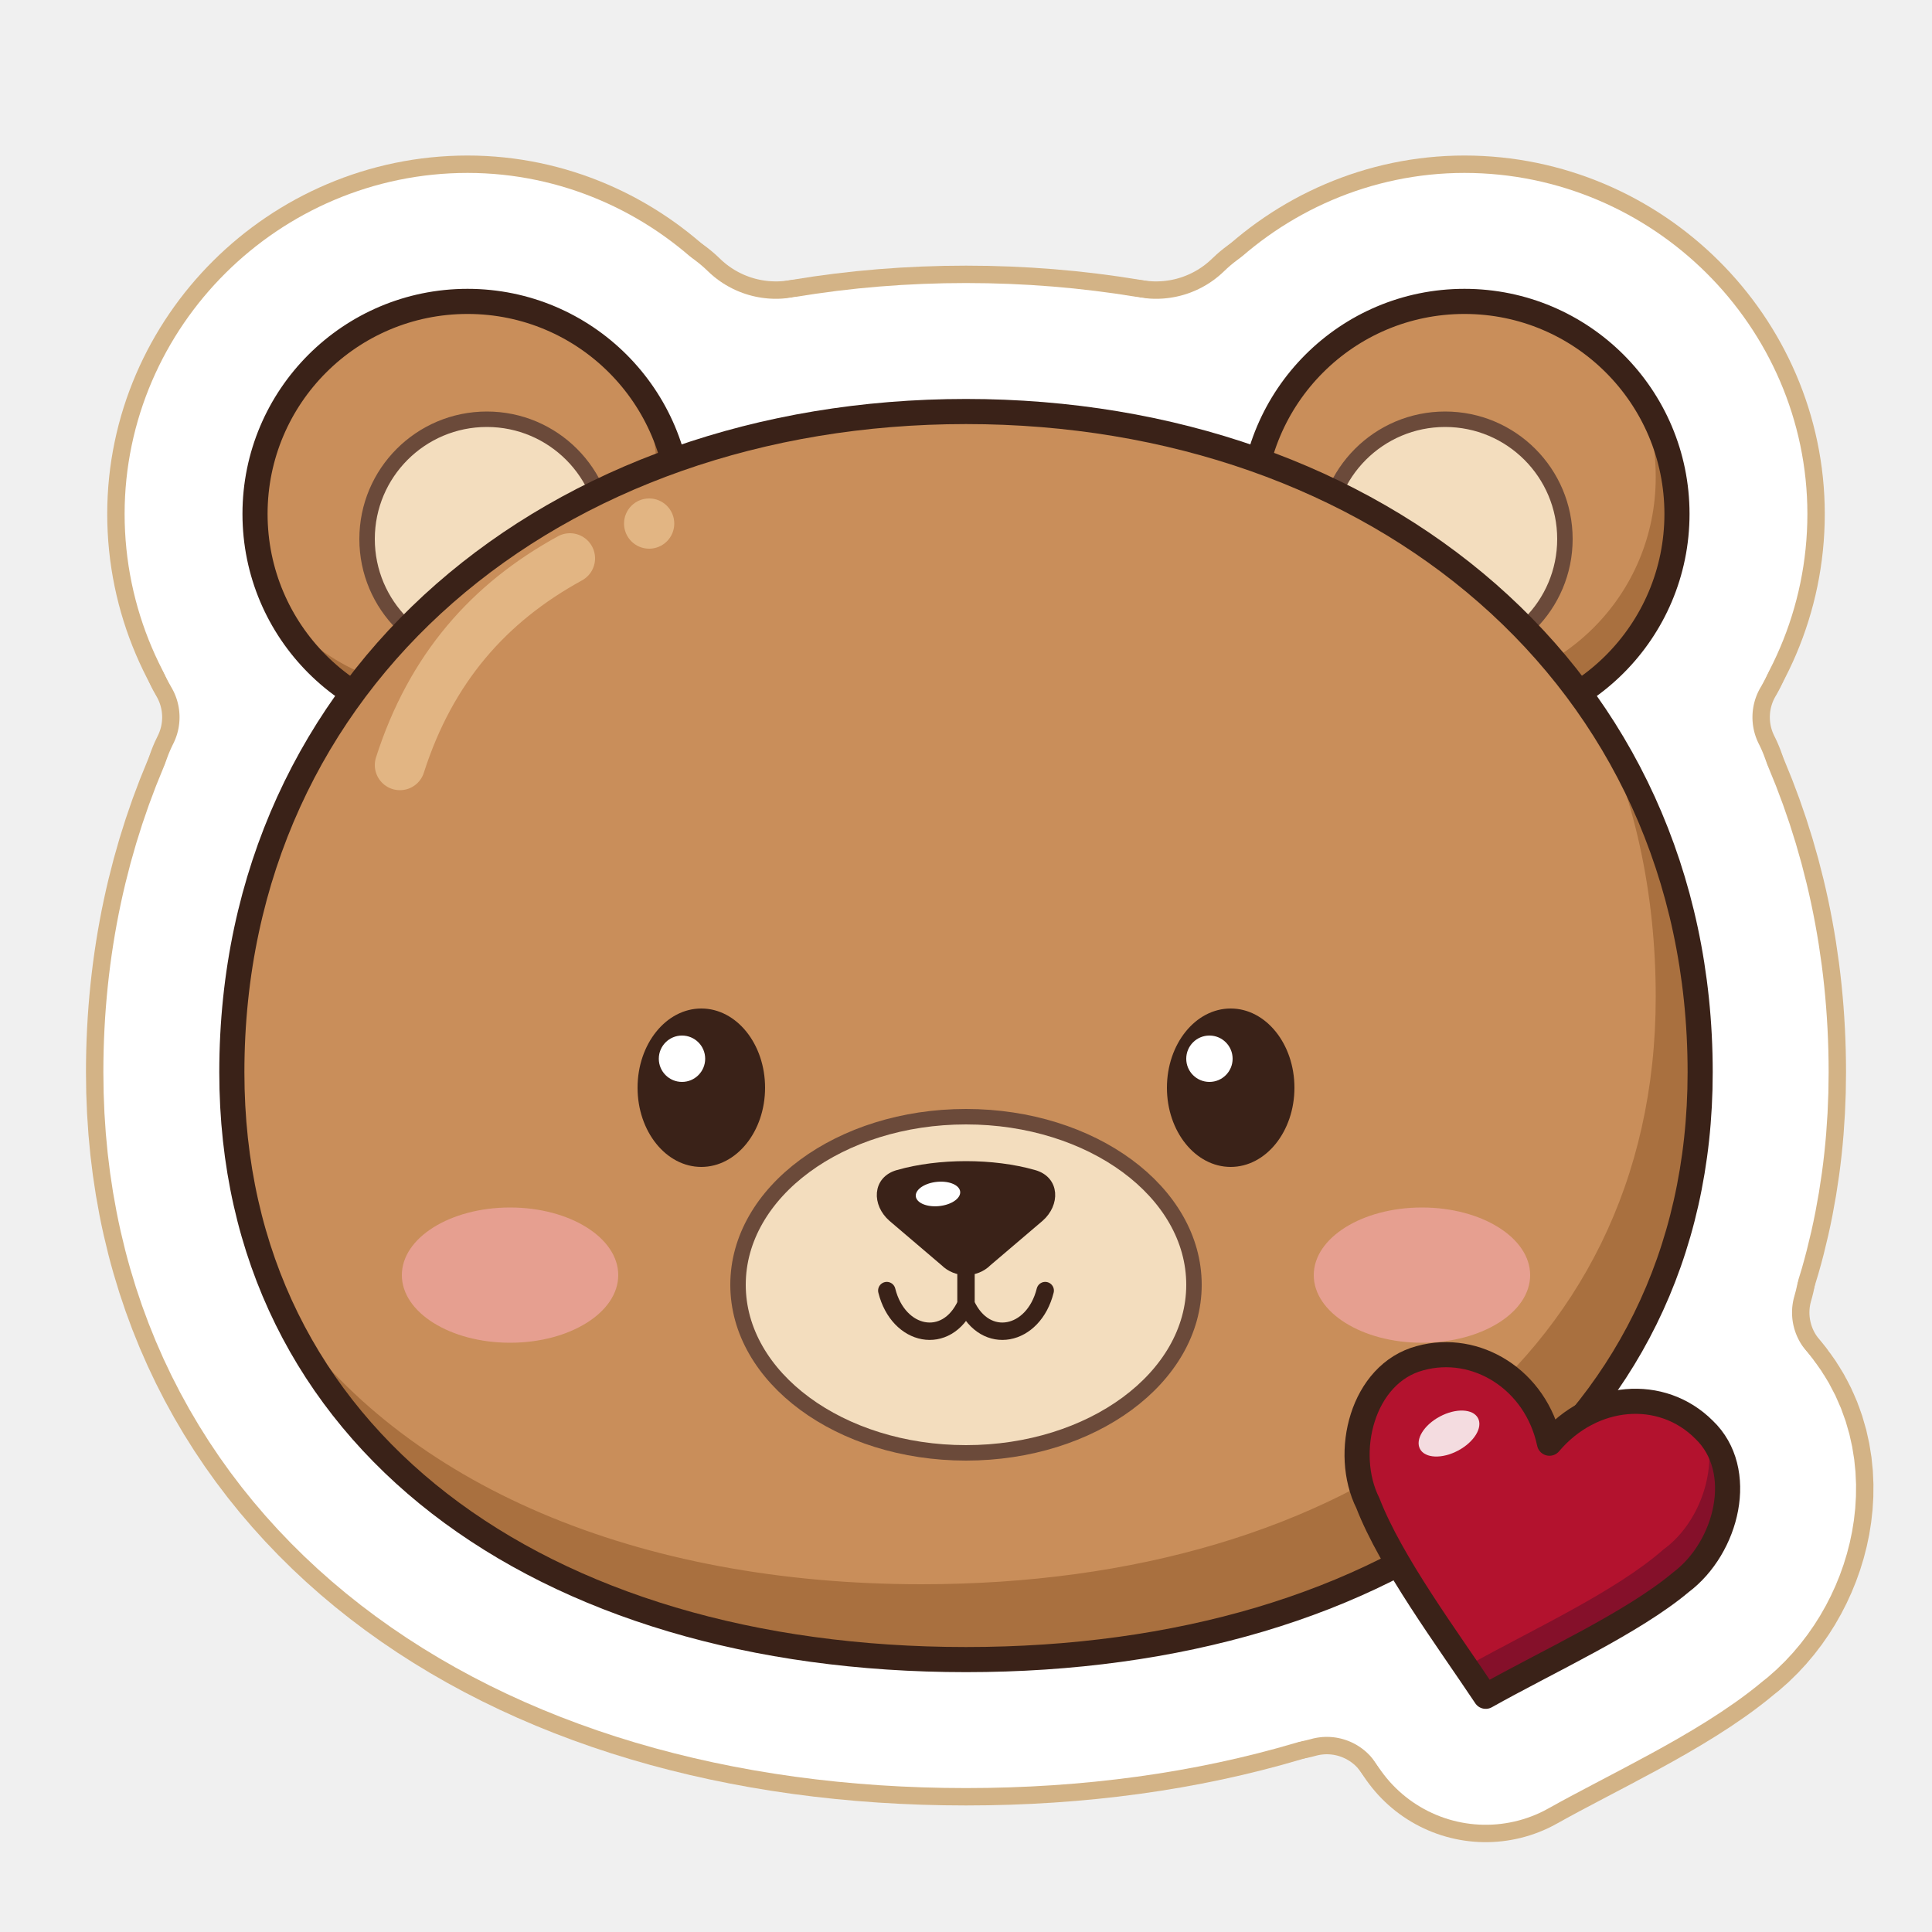
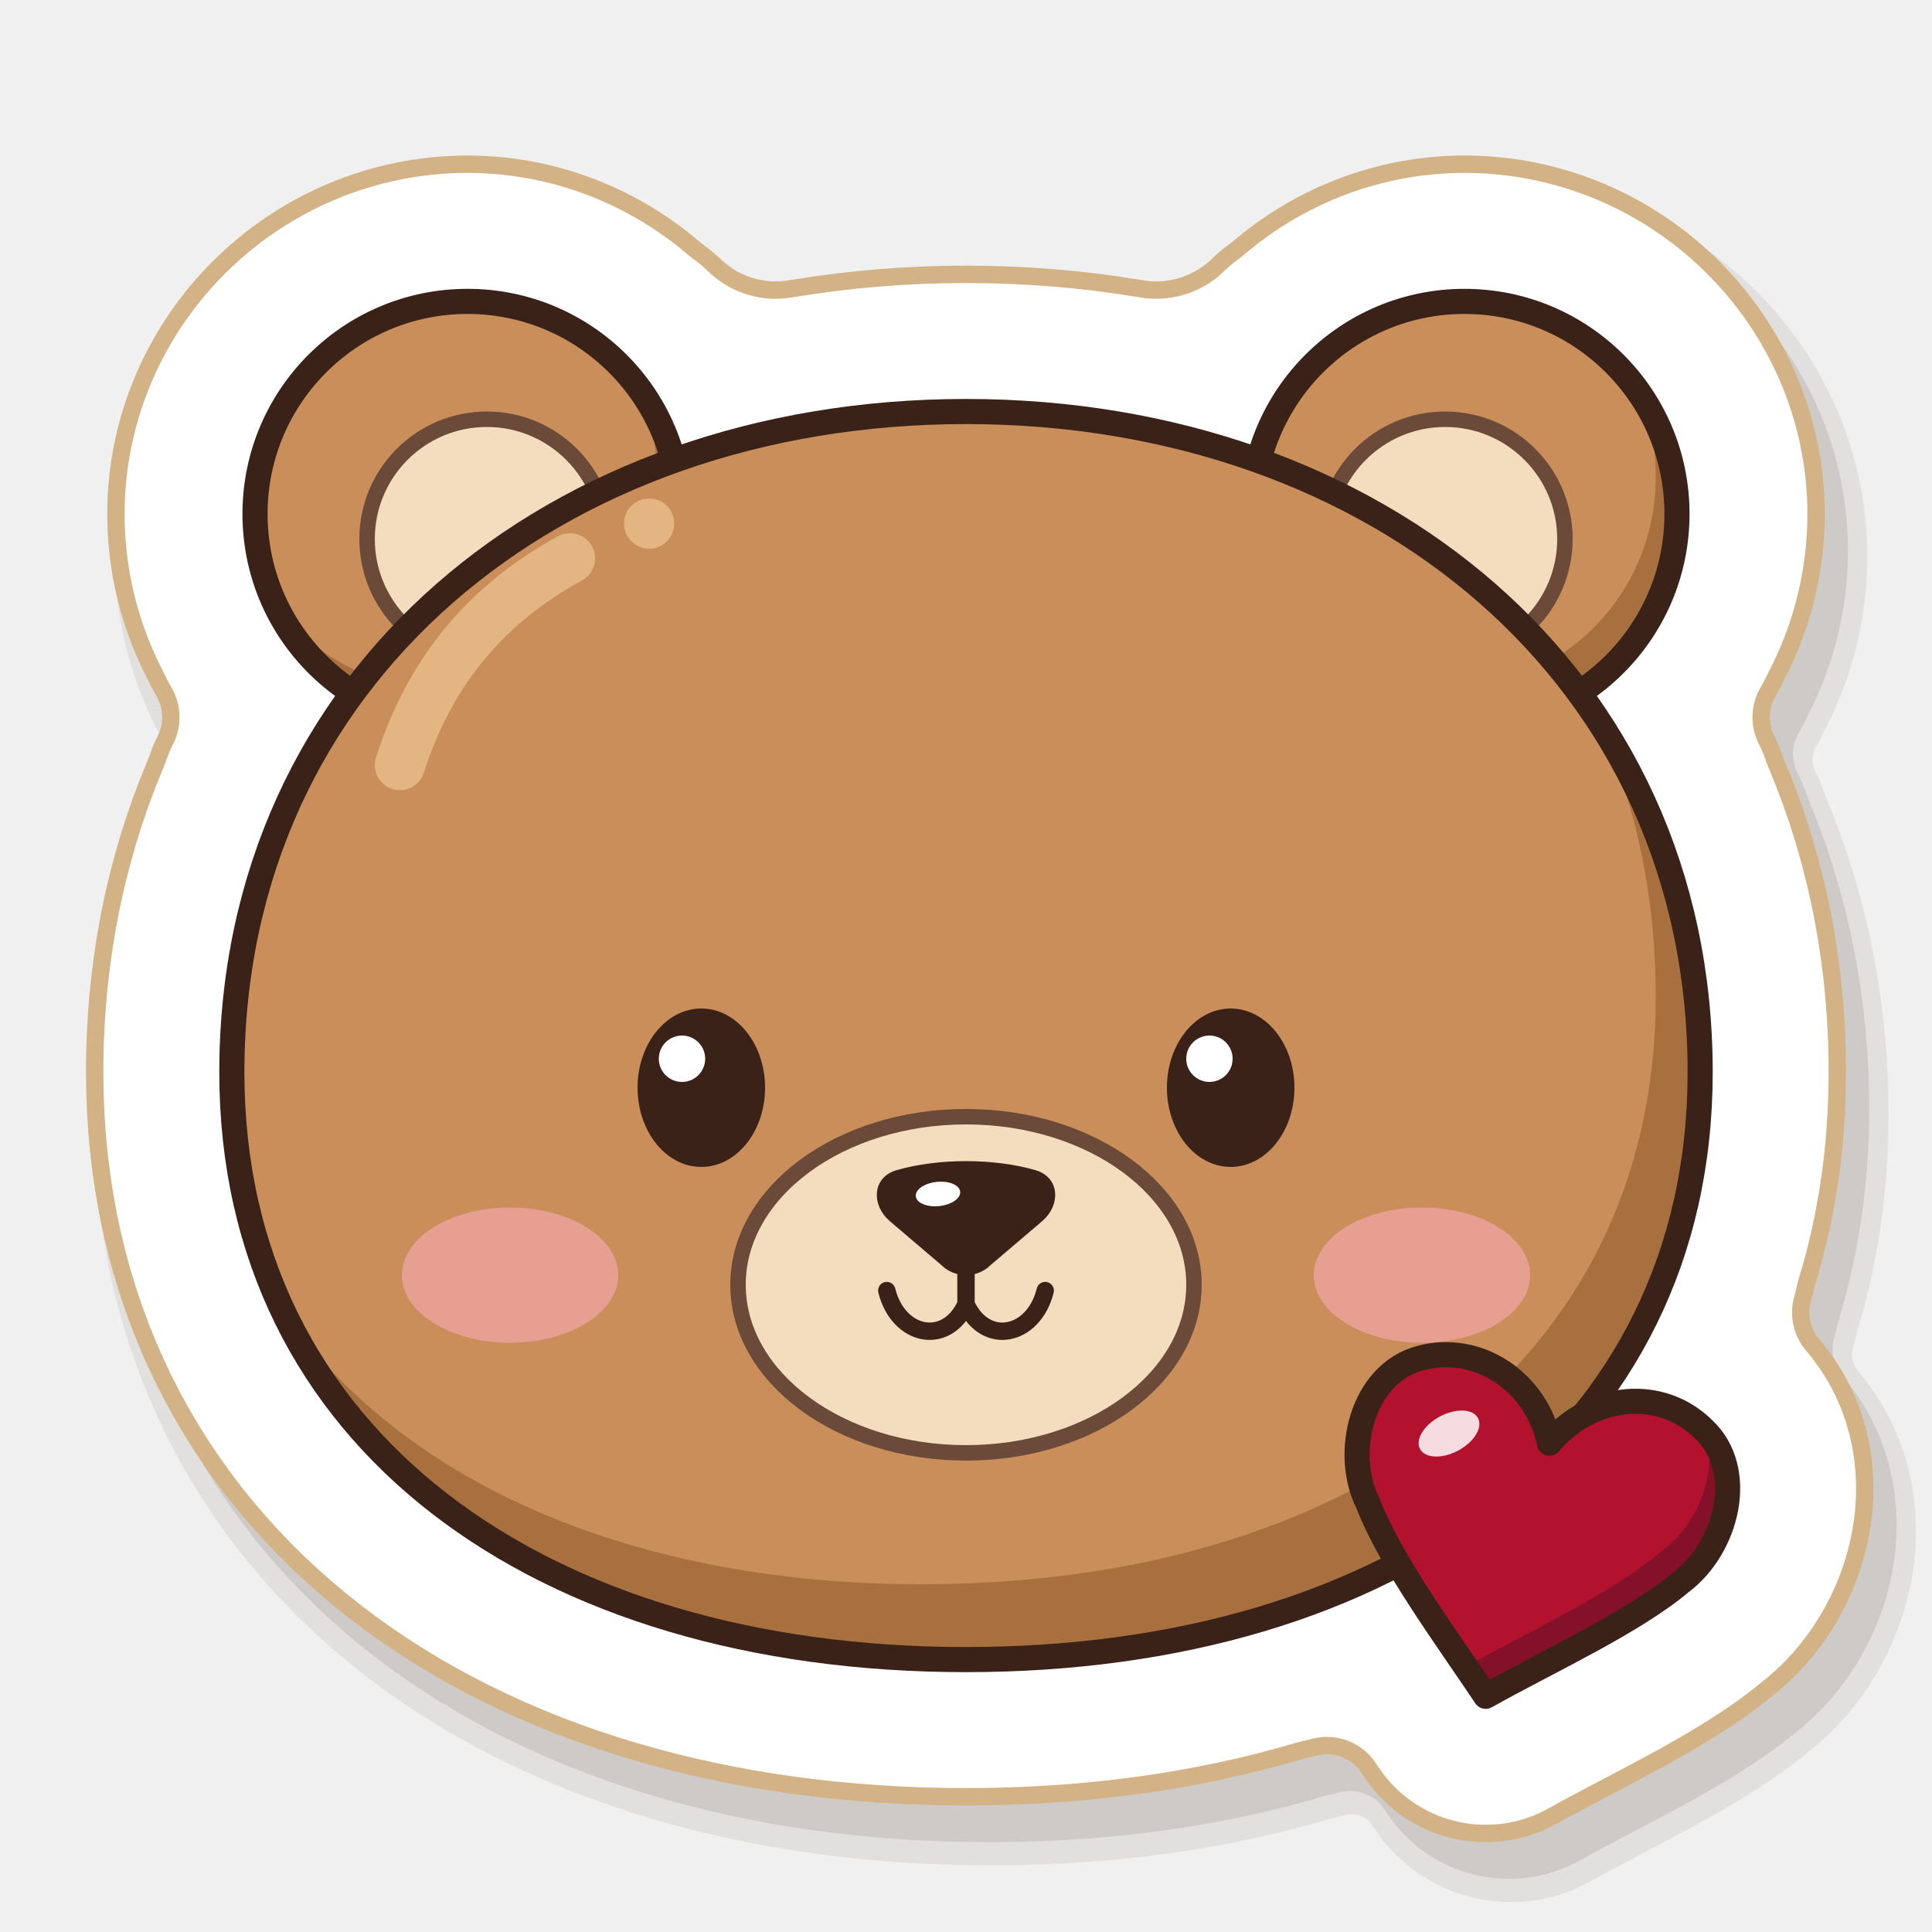
<svg xmlns="http://www.w3.org/2000/svg" viewBox="0 0 100 100">
  <g stroke-linecap="round" stroke-linejoin="round">
+     <g fill="#3A2218" stroke="#3A2218" stroke-width="16.9" opacity=".08">
+       <path d="M51.3 23.5C72.6 23.5 89.3 37.2 89.3 57.7C89.3 76.7 73.3 88.1 51.3 88.1C29.3 88.1 13.3 76.7 13.3 57.7C13.3 37.2 30 23.5 51.3 23.5Z" />
+       <path d="M36.5 28.8C36.5 34.9 31.5 39.9 25.5 39.9C19.4 39.9 14.4 34.9 14.4 28.8C14.4 22.8 19.4 17.8 25.5 17.8C31.5 17.8 36.5 22.8 36.5 28.8Z" />
+       <path d="M88.2 28.8C88.2 34.9 83.2 39.9 77.1 39.9C71.1 39.9 66.1 34.9 66.1 28.8C66.1 22.8 71.1 17.8 77.1 17.8C83.2 17.8 88.2 22.8 88.2 28.8Z" />
+       <path d="M81.5 76.9C83.7 74.3 87.3 74 89.5 76.2C91.7 78.3 90.7 82.3 88.3 84.1C85.8 86.2 81.4 88.2 78.2 90C76.2 87 73.3 83.1 72.1 80C70.8 77.4 71.8 73.3 74.8 72.5C77.7 71.7 80.8 73.6 81.5 76.9Z" />
+       <path d="M15.9 34.4L19.7 38.2L16.2 43.7A9.7 9.7 0 0 0 15.9 34.4Z" />
+       <path d="M86.7 34.4L82.9 38.2L86.4 43.7A9.7 9.7 0 0 1 86.7 34.4Z" />
+       <path d="M89.7 76.4L83.4 75.4L87.8 67.4A9.7 9.7 0 0 0 89.7 76.4Z" />
+       <path d="M78 89.7L73.7 83.1L67.4 85.8A9.7 9.7 0 0 1 78 89.7Z" />
+       <path d="M33.3 21L36.2 26.2L43.1 24.2A11.7 11.7 0 0 1 33.3 21Z" />
+       <path d="M69.3 21L66.4 26.2L59.5 24.2A11.7 11.7 0 0 0 69.3 21Z" />
+     </g>
+     <g fill="#3A2218" stroke="#3A2218" stroke-width="15.1" opacity=".12">
+       <path d="M51.2 23.2C72.5 23.2 89.2 36.9 89.2 57.4C89.2 76.4 73.2 87.8 51.2 87.8C29.2 87.8 13.2 76.4 13.2 57.4C13.2 36.9 29.9 23.2 51.2 23.2Z" />
+       <path d="M36.4 28.5C36.4 34.6 31.4 39.6 25.4 39.6C19.3 39.6 14.3 34.6 14.3 28.5C14.3 22.5 19.3 17.5 25.4 17.5C31.4 17.5 36.4 22.5 36.4 28.5Z" />
+       <path d="M88.1 28.5C88.1 34.6 83.1 39.6 77 39.6C71 39.6 66 34.6 66 28.5C66 22.5 71 17.5 77 17.5C83.1 17.5 88.1 22.5 88.1 28.5Z" />
+       <path d="M81.4 76.6C83.6 74 87.2 73.7 89.4 75.9C91.6 78 90.6 82 88.2 83.8C85.7 85.9 81.3 87.9 78.1 89.7C76.1 86.7 73.2 82.8 72 79.7C70.7 77.1 71.7 73 74.7 72.2C77.6 71.4 80.7 73.3 81.4 76.6Z" />
+       <path d="M15.8 34.1L19.6 37.9L16.1 43.4A9.7 9.7 0 0 0 15.8 34.1Z" />
+       <path d="M86.6 34.1L82.8 37.9L86.3 43.4A9.7 9.7 0 0 1 86.6 34.1Z" />
+       <path d="M89.6 76.1L83.3 75.1L87.7 67.1A9.7 9.7 0 0 0 89.6 76.1Z" />
+       <path d="M77.9 89.4L73.6 82.8L67.3 85.5A9.7 9.7 0 0 1 77.9 89.4Z" />
+       <path d="M33.2 20.7L36.1 25.9L43 23.9A11.7 11.7 0 0 1 33.2 20.7Z" />
+       <path d="M69.2 20.7L66.3 25.9L59.4 23.9A11.7 11.7 0 0 0 69.2 20.7Z" />
+     </g>
    <g>
      <g fill="#D3B386" stroke="#D3B386" stroke-width="15.1">
        <path d="M50 21.3C71.3 21.3 88 35 88 55.5C88 74.5 72 85.9 50 85.9C28 85.9 12 74.5 12 55.5C12 35 28.7 21.3 50 21.3Z" />
        <path d="M35.2 26.6C35.2 32.7 30.2 37.7 24.2 37.7C18.1 37.7 13.1 32.7 13.1 26.6C13.1 20.6 18.1 15.6 24.2 15.6C30.2 15.6 35.2 20.6 35.2 26.6Z" />
        <path d="M86.9 26.6C86.9 32.7 81.9 37.7 75.8 37.7C69.8 37.7 64.8 32.7 64.8 26.6C64.8 20.6 69.8 15.6 75.8 15.6C81.9 15.6 86.9 20.6 86.9 26.6Z" />
        <path d="M80.2 74.7C82.4 72.1 86 71.8 88.2 74C90.4 76.1 89.4 80.1 87 81.9C84.5 84 80.1 86 76.9 87.8C74.9 84.8 72 80.9 70.8 77.8C69.5 75.2 70.5 71.1 73.5 70.3C76.4 69.5 79.5 71.4 80.2 74.7Z" />
        <path d="M14.6 32.2L18.4 36L14.9 41.5A9.7 9.7 0 0 0 14.6 32.2Z" />
        <path d="M85.4 32.2L81.6 36L85.1 41.5A9.7 9.7 0 0 1 85.4 32.2Z" />
        <path d="M88.4 74.2L82.1 73.2L86.5 65.2A9.7 9.7 0 0 0 88.4 74.2Z" />
        <path d="M76.7 87.5L72.4 80.9L66.1 83.6A9.7 9.7 0 0 1 76.7 87.5Z" />
        <path d="M32 18.8L34.9 24L41.8 22A11.7 11.7 0 0 1 32 18.8Z" />
        <path d="M68 18.8L65.1 24L58.2 22A11.7 11.7 0 0 0 68 18.8Z" />
      </g>
      <g fill="#FFFFFF" stroke="#FFFFFF" stroke-width="13.3">
        <path d="M50 21.3C71.3 21.3 88 35 88 55.5C88 74.5 72 85.9 50 85.9C28 85.9 12 74.5 12 55.5C12 35 28.7 21.3 50 21.3Z" />
        <path d="M35.2 26.6C35.2 32.7 30.2 37.7 24.2 37.7C18.1 37.7 13.1 32.7 13.1 26.6C13.1 20.6 18.1 15.6 24.2 15.6C30.2 15.6 35.2 20.6 35.2 26.6Z" />
        <path d="M86.9 26.6C86.9 32.7 81.9 37.7 75.8 37.7C69.8 37.7 64.8 32.7 64.8 26.6C64.8 20.6 69.8 15.6 75.8 15.6C81.9 15.6 86.9 20.6 86.9 26.6Z" />
        <path d="M80.2 74.7C82.4 72.1 86 71.8 88.2 74C90.4 76.1 89.4 80.1 87 81.9C84.5 84 80.1 86 76.9 87.8C74.9 84.8 72 80.9 70.8 77.8C69.5 75.2 70.5 71.1 73.5 70.3C76.4 69.5 79.5 71.4 80.2 74.7Z" />
        <path d="M14.6 32.2L18.4 36L14.9 41.5A9.7 9.7 0 0 0 14.6 32.2Z" />
        <path d="M85.4 32.2L81.6 36L85.1 41.5A9.7 9.7 0 0 1 85.4 32.2Z" />
        <path d="M88.4 74.2L82.1 73.2L86.5 65.2A9.7 9.7 0 0 0 88.4 74.2Z" />
        <path d="M76.7 87.5L72.4 80.9L66.1 83.6A9.7 9.7 0 0 1 76.7 87.5Z" />
        <path d="M32 18.8L34.9 24L41.8 22A11.7 11.7 0 0 1 32 18.8Z" />
        <path d="M68 18.8L65.1 24L58.2 22A11.7 11.7 0 0 0 68 18.8Z" />
      </g>
    </g>
    <g>
      <circle cx="24.2" cy="26.6" r="11" fill="#C98E5A" />
      <path d="M33.1 20.2C34.4 22 35.2 24.2 35.2 26.6C35.2 32.7 30.2 37.7 24.2 37.7C19.7 37.7 15.8 35 14.1 31.1C16.1 33.9 19.3 35.7 23 35.7C29.1 35.7 34 30.8 34 24.7C34 23.1 33.7 21.5 33.1 20.2Z" fill="#A9703F" />
      <circle cx="24.2" cy="26.6" r="11" fill="none" stroke="#3A2218" stroke-width="1.3" />
      <circle cx="25.2" cy="27.9" r="6.2" fill="#F3DDBE" stroke="#6B4A3A" stroke-width="0.8" />
      <circle cx="75.8" cy="26.6" r="11" fill="#C98E5A" />
      <path d="M84.8 20.2C86.1 22 86.9 24.2 86.9 26.6C86.9 32.7 81.9 37.7 75.8 37.7C71.4 37.7 67.5 35 65.8 31.1C67.8 33.9 71 35.7 74.7 35.7C80.8 35.7 85.7 30.8 85.7 24.7C85.7 23.1 85.4 21.5 84.8 20.2Z" fill="#A9703F" />
      <circle cx="75.8" cy="26.6" r="11" fill="none" stroke="#3A2218" stroke-width="1.3" />
      <circle cx="74.8" cy="27.9" r="6.2" fill="#F3DDBE" stroke="#6B4A3A" stroke-width="0.8" />
      <path d="M50 21.3C71.3 21.3 88 35 88 55.5C88 74.5 72 85.9 50 85.9C28 85.9 12 74.5 12 55.5C12 35 28.7 21.3 50 21.3Z" fill="#C98E5A" />
      <path d="M82.5 36.9C86 42.1 88 48.4 88 55.5C88 74.5 72 85.9 50 85.9C33.2 85.9 20 79.3 14.6 67.8C20.9 76.9 33 82 47.7 82C69.8 82 85.7 70.6 85.7 51.6C85.7 46.2 84.6 41.2 82.5 36.9Z" fill="#A9703F" />
      <path d="M20.7 39.6C22.3 34.6 25.3 31.2 29.5 28.9" fill="none" stroke="#E2B583" stroke-width="2.6" />
      <circle cx="33.6" cy="27.1" r="1.3" fill="#E2B583" />
      <path d="M50 21.3C71.3 21.3 88 35 88 55.5C88 74.5 72 85.9 50 85.9C28 85.9 12 74.5 12 55.5C12 35 28.7 21.3 50 21.3Z" fill="none" stroke="#3A2218" stroke-width="1.3" />
      <ellipse cx="26.4" cy="66" rx="5.6" ry="3.5" fill="#F2A7A7" opacity=".7" />
      <ellipse cx="73.6" cy="66" rx="5.6" ry="3.5" fill="#F2A7A7" opacity=".7" />
      <ellipse cx="50" cy="66.5" rx="11.8" ry="8.7" fill="#F3DDBE" stroke="#6B4A3A" stroke-width="0.8" />
      <path d="M50 65.6L50 67.5M45.9 66.8C46.5 69.2 49 69.7 50 67.5C51 69.7 53.5 69.2 54.1 66.8" fill="none" stroke="#3A2218" stroke-width="0.9" />
      <path d="M46.5 60.8C48.6 60.2 51.4 60.2 53.5 60.8C54.6 61.1 54.6 62.3 53.8 63L51.1 65.3C50.5 65.9 49.5 65.9 48.9 65.3L46.2 63C45.4 62.3 45.4 61.1 46.5 60.8Z" fill="#3A2218" stroke="#3A2218" stroke-width="0.5" />
      <path d="M49.7 61.7A1.1 0.6 -6 0 1 47.4 61.9A1.1 0.6 -6 0 1 49.7 61.7Z" fill="#FFFFFF" />
      <ellipse cx="36.3" cy="56.3" rx="3.3" ry="4.1" fill="#3A2218" />
      <circle cx="35.3" cy="54.8" r="1.2" fill="#FFFFFF" />
      <ellipse cx="63.7" cy="56.3" rx="3.3" ry="4.1" fill="#3A2218" />
      <circle cx="62.6" cy="54.8" r="1.2" fill="#FFFFFF" />
    </g>
    <g>
      <path d="M80.2 74.7C82.4 72.1 86 71.8 88.2 74C90.4 76.1 89.4 80.1 87 81.9C84.5 84 80.1 86 76.9 87.8C74.9 84.8 72 80.9 70.8 77.8C69.5 75.2 70.5 71.1 73.5 70.3C76.4 69.5 79.5 71.4 80.2 74.7Z" fill="#B3122E" />
      <path d="M88.3 74.1C90.4 76.2 89.4 80.2 87 81.9C84.5 84 80.1 86 76.9 87.8C75.3 85.3 73.1 82.3 71.6 79.6C73 81.9 74.7 84.2 76 86.2C79.2 84.4 83.6 82.4 86.1 80.2C87.9 78.9 88.9 76.2 88.3 74.1Z" fill="#85102A" />
      <path d="M76.5 73.4A1.7 1 -28 0 1 73.5 75A1.7 1 -28 0 1 76.5 73.4Z" fill="#FFFFFF" opacity=".85" />
      <path d="M80.2 74.7C82.4 72.1 86 71.8 88.2 74C90.4 76.1 89.4 80.1 87 81.9C84.5 84 80.1 86 76.9 87.8C74.9 84.8 72 80.9 70.8 77.8C69.5 75.2 70.5 71.1 73.5 70.3C76.4 69.5 79.5 71.4 80.2 74.7Z" fill="none" stroke="#3A2218" stroke-width="1.3" />
    </g>
  </g>
</svg>
